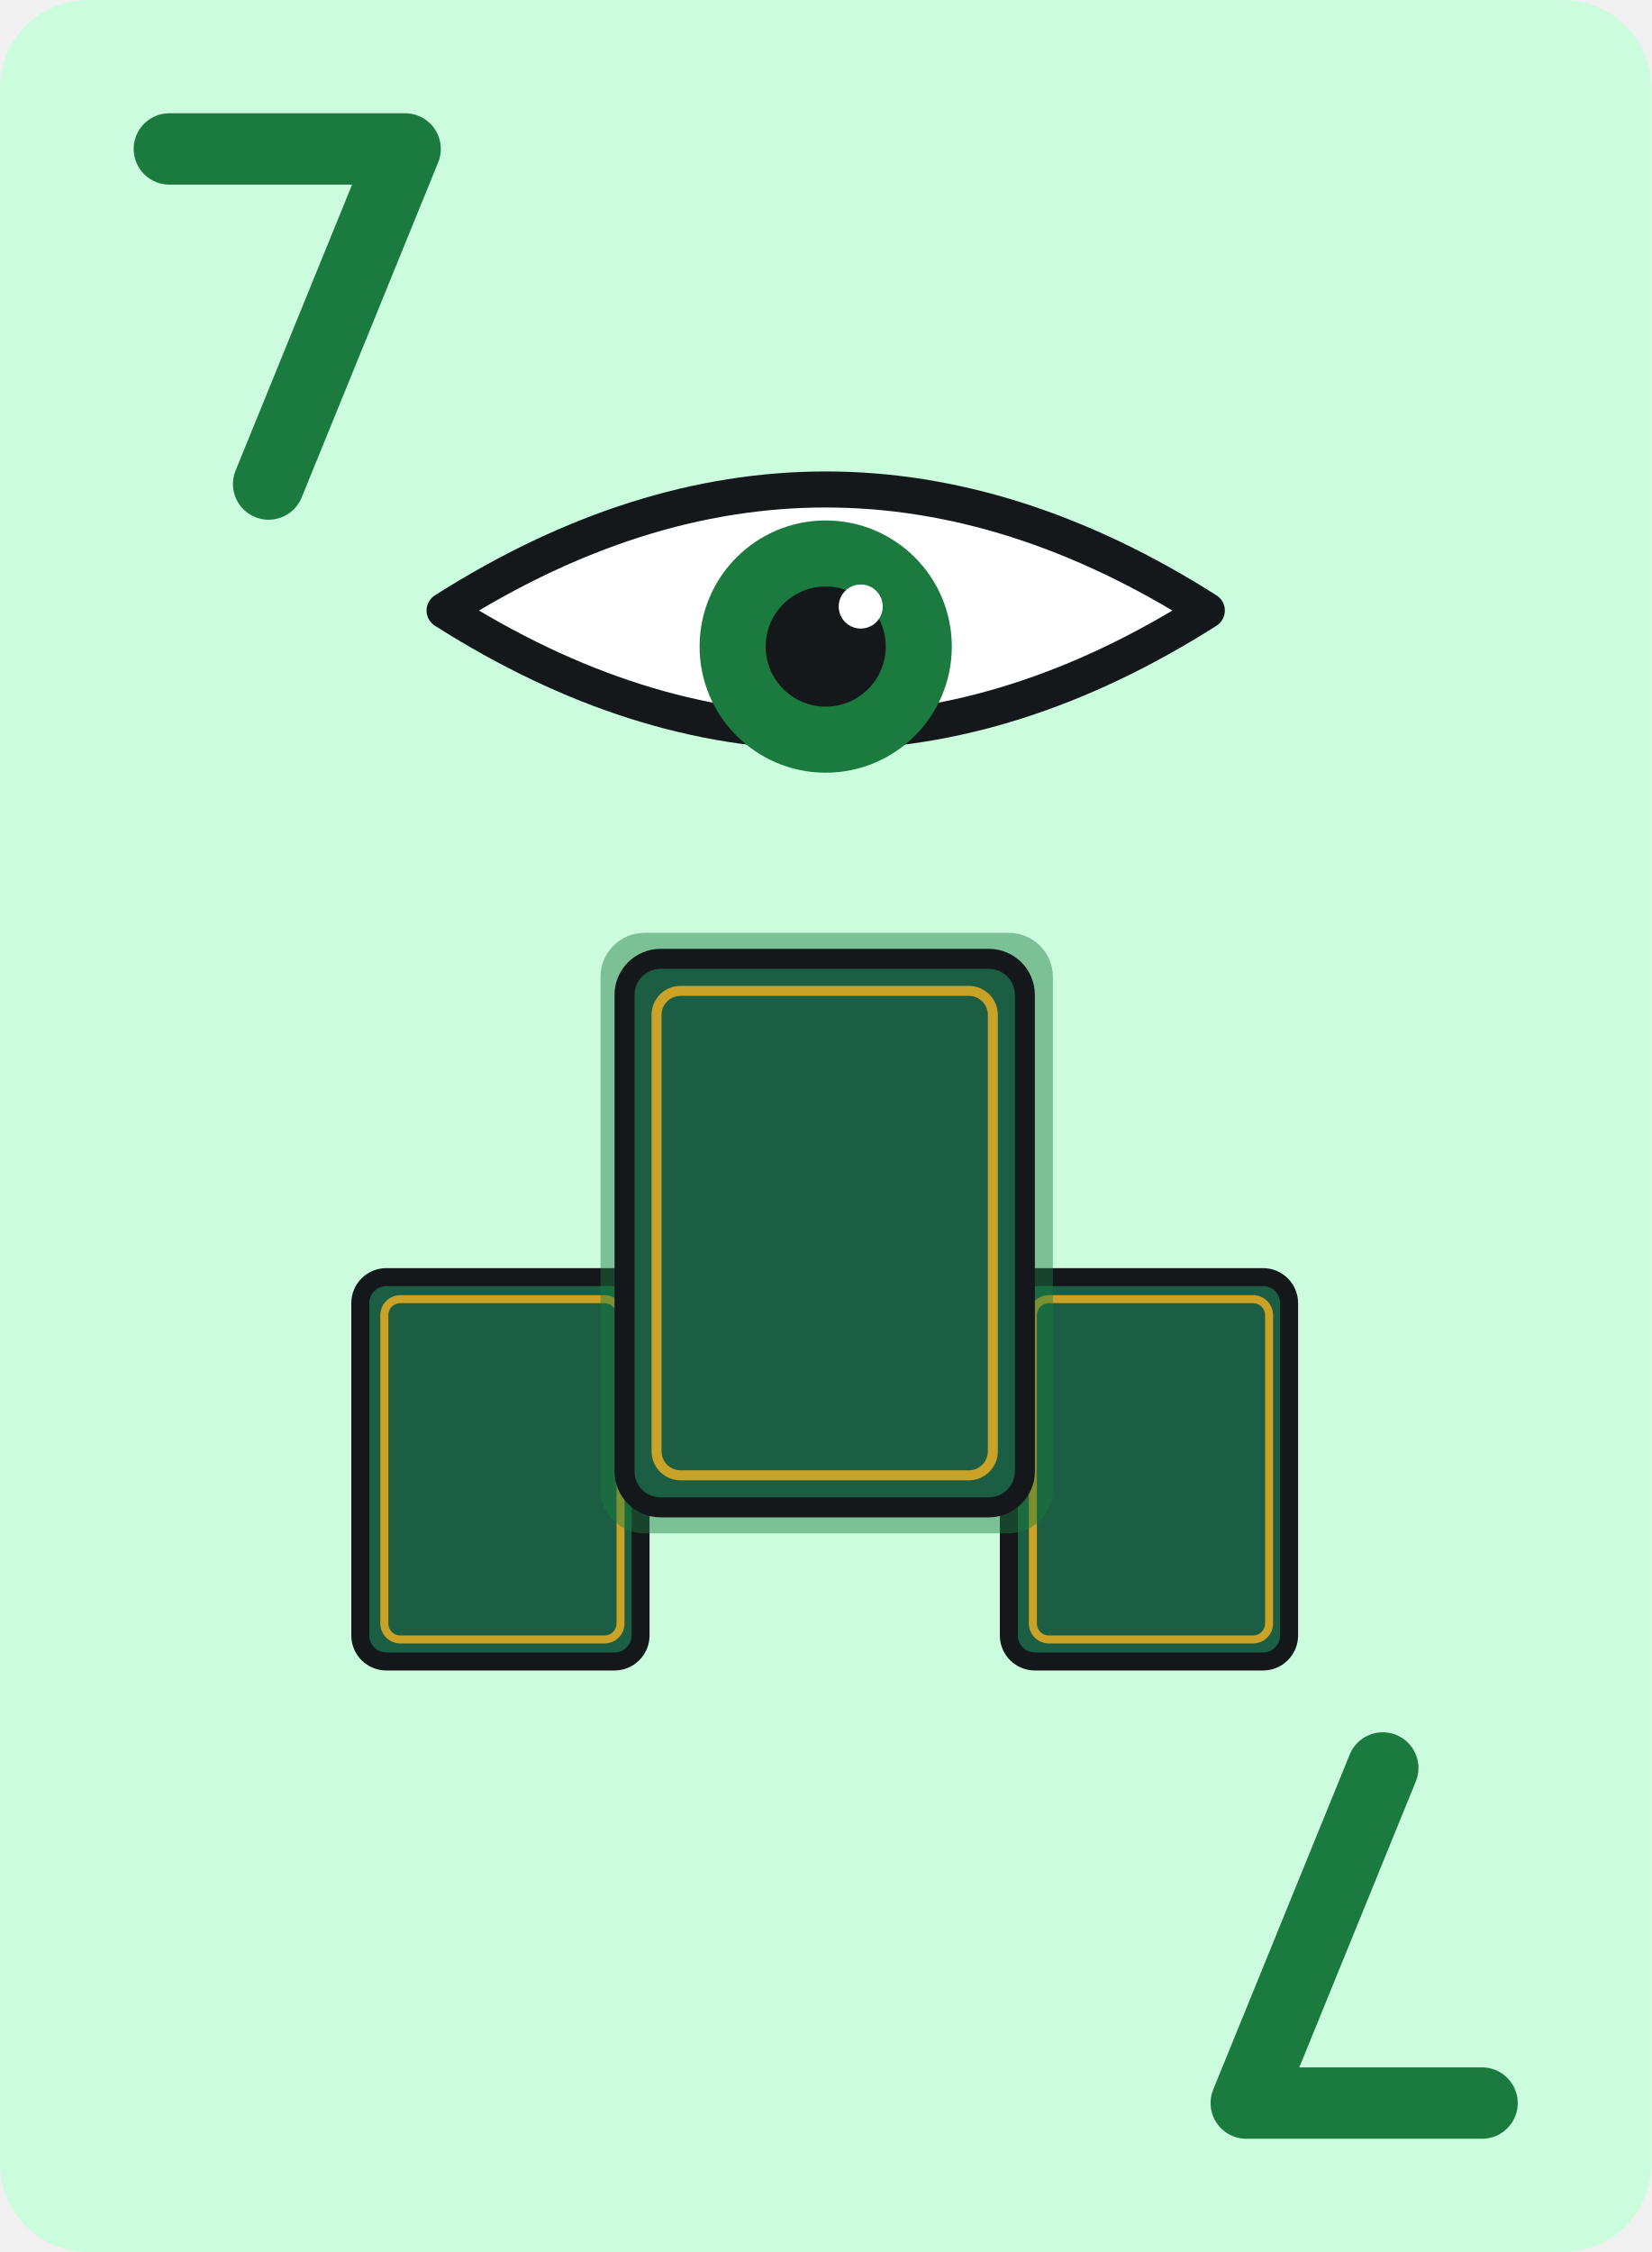
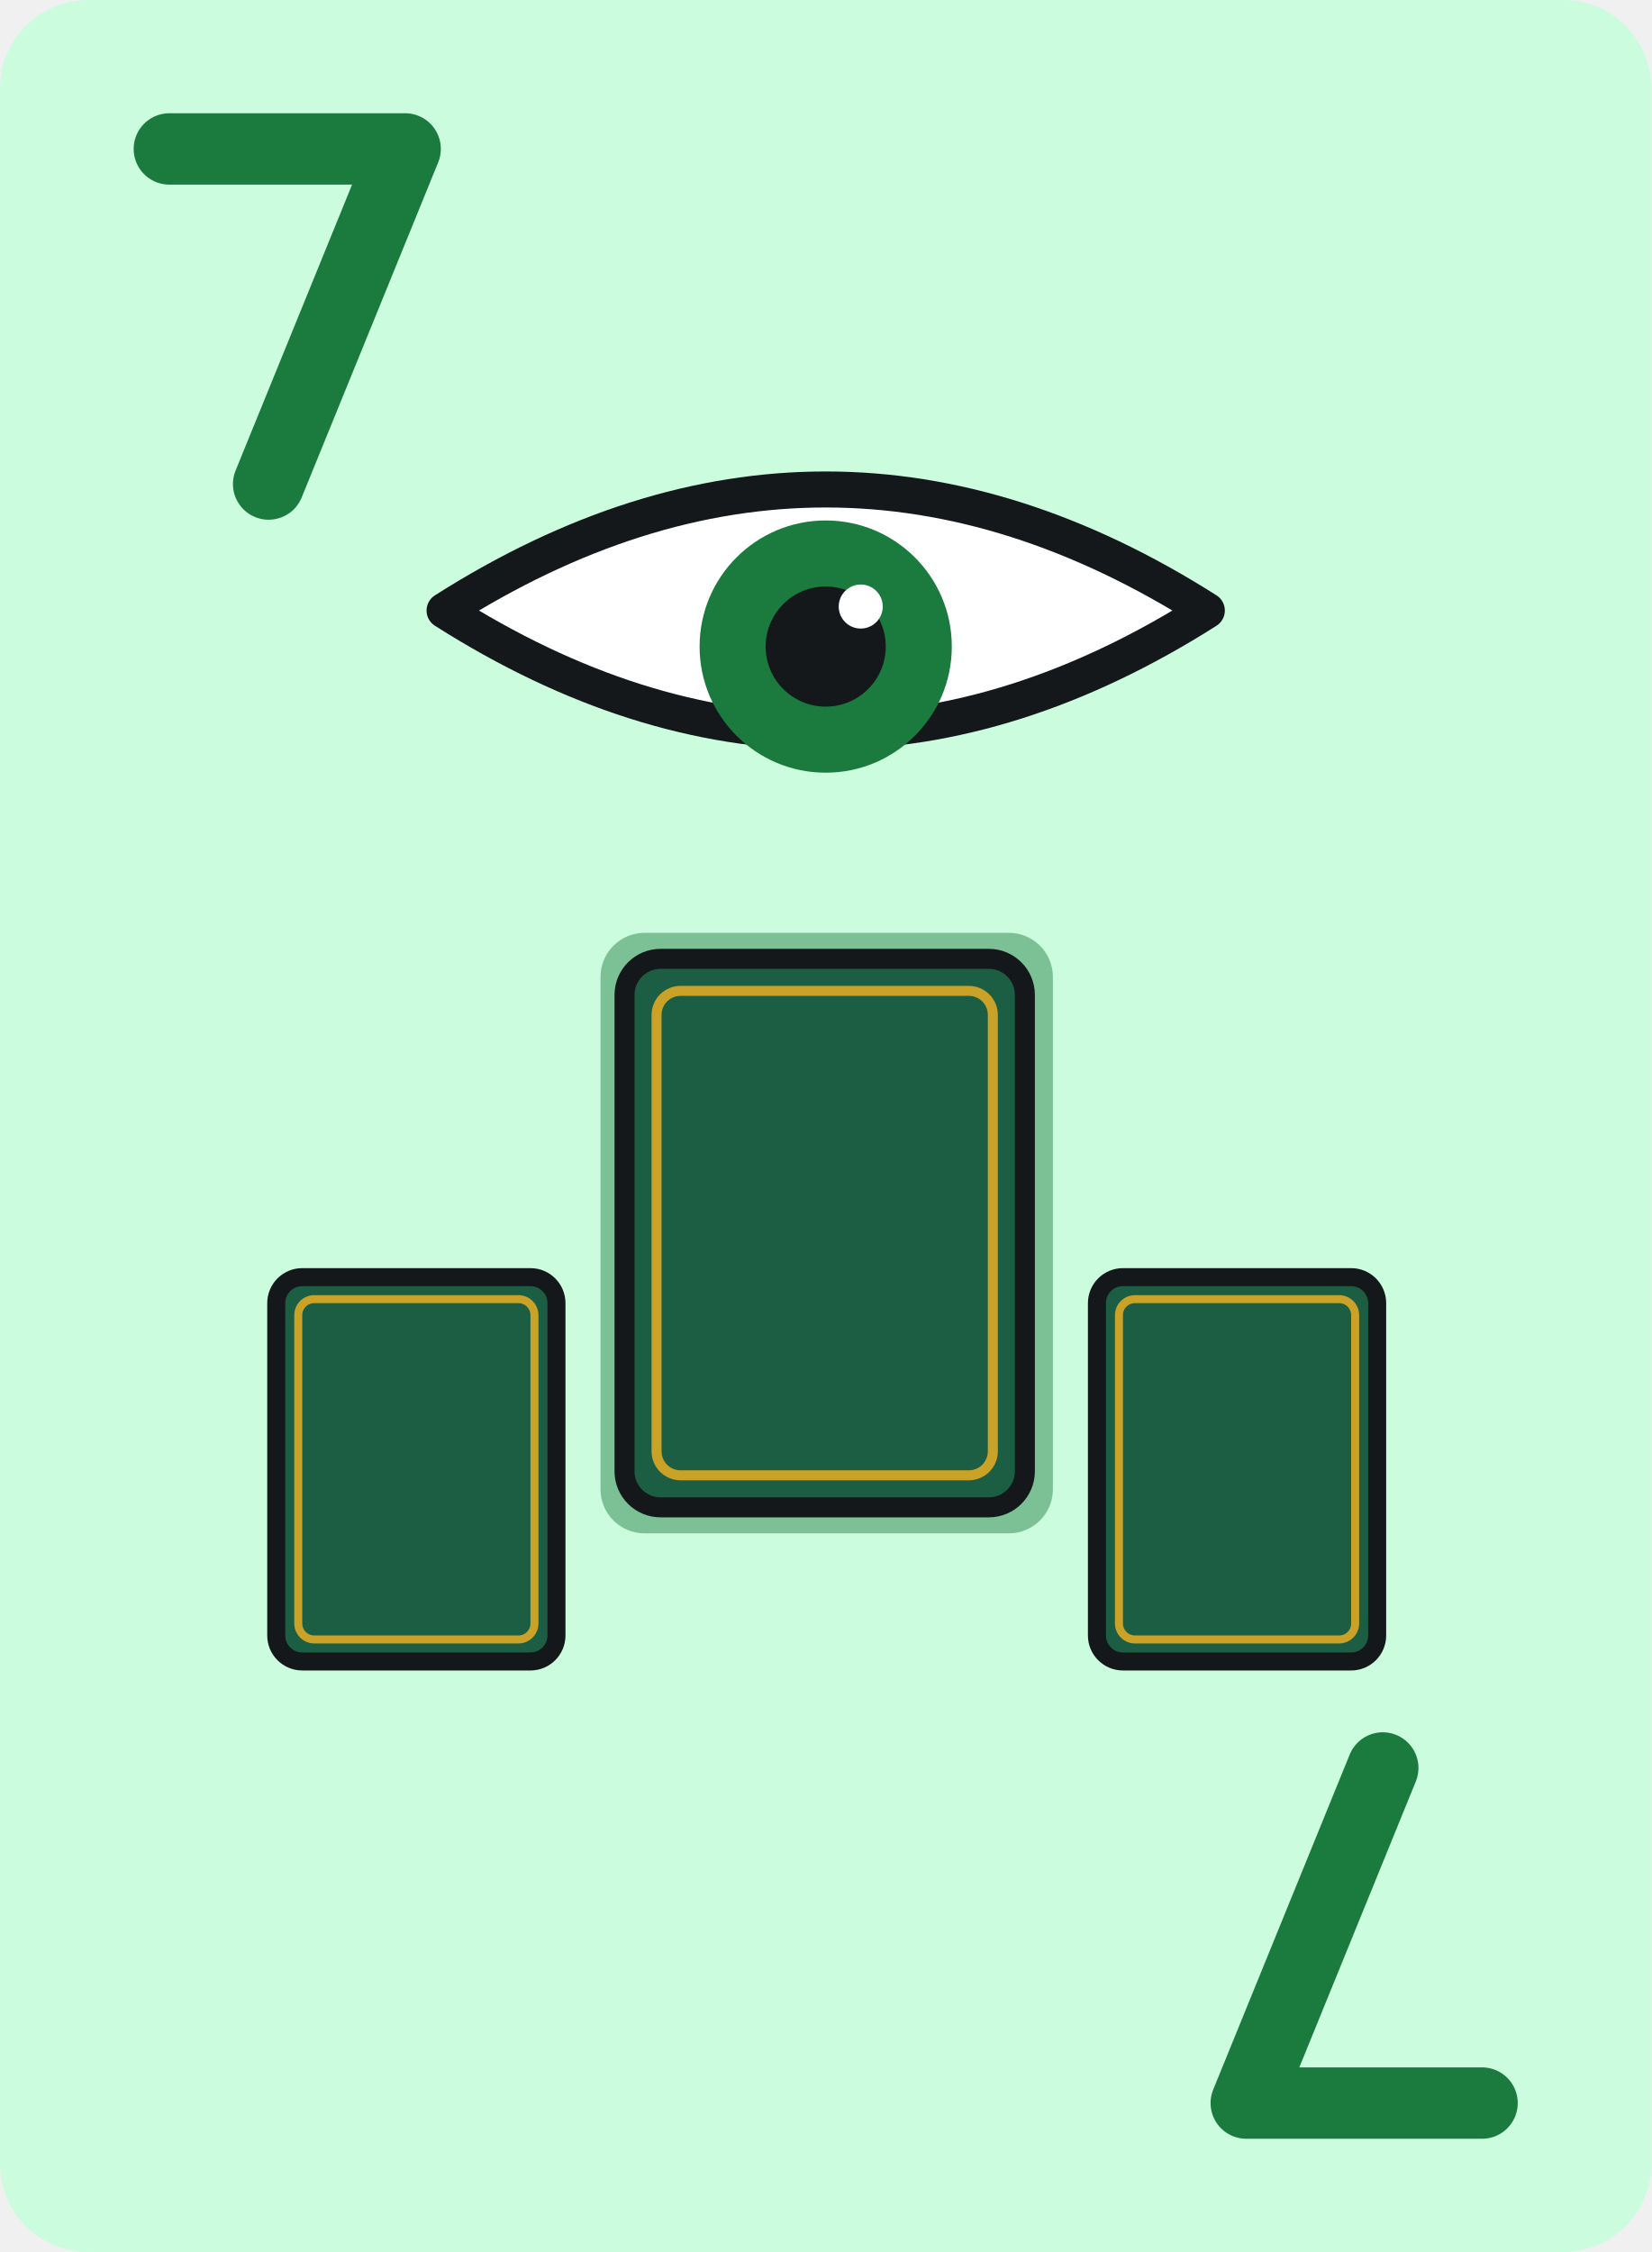
<svg xmlns="http://www.w3.org/2000/svg" viewBox="0 0 825 1125">
  <rect width="825" height="1125" rx="44" fill="#CCFCDE" />
  <g transform="translate(66 62) scale(1.55)">
    <path d="M12 8 L88 8 L44 116" fill="none" stroke="#1B7A3E" stroke-width="23" stroke-linecap="round" stroke-linejoin="round" />
  </g>
  <g transform="rotate(180 412.5 562.5)">
    <g transform="translate(66 62) scale(1.55)">
      <path d="M12 8 L88 8 L44 116" fill="none" stroke="#1B7A3E" stroke-width="23" stroke-linecap="round" stroke-linejoin="round" />
    </g>
  </g>
-   <rect x="180" y="638" width="140" height="192" rx="13" fill="#1B5E43" stroke="#14181B" stroke-width="9" />
-   <rect x="192" y="649" width="118" height="170" rx="8" fill="none" stroke="#C9A227" stroke-width="4" />
-   <rect x="504" y="638" width="140" height="192" rx="13" fill="#1B5E43" stroke="#14181B" stroke-width="9" />
-   <rect x="516" y="649" width="118" height="170" rx="8" fill="none" stroke="#C9A227" stroke-width="4" />
+   <rect x="138" y="638" width="140" height="192" rx="13" fill="#1B5E43" stroke="#14181B" stroke-width="9" />
+   <rect x="149" y="649" width="118" height="170" rx="8" fill="none" stroke="#C9A227" stroke-width="4" />
+   <rect x="548" y="638" width="140" height="192" rx="13" fill="#1B5E43" stroke="#14181B" stroke-width="9" />
+   <rect x="559" y="649" width="118" height="170" rx="8" fill="none" stroke="#C9A227" stroke-width="4" />
  <rect x="300" y="466" width="226" height="300" rx="22" fill="#1B7A3E" opacity="0.45" />
  <rect x="312" y="479" width="200" height="274" rx="18" fill="#1B5E43" stroke="#14181B" stroke-width="10" />
  <rect x="328" y="495" width="168" height="242" rx="12" fill="none" stroke="#C9A227" stroke-width="5" />
  <path d="M 222.1,305 Q 412.5,184.04 602.9,305 Q 412.5,425.96 222.1,305 Z" fill="#FFFFFF" stroke="#14181B" stroke-width="18" stroke-linejoin="round" />
  <circle cx="412.5" cy="323" r="63" fill="#1B7A3E" />
  <circle cx="412.5" cy="323" r="30" fill="#14181B" />
  <circle cx="430" cy="303" r="11" fill="#FFFFFF" />
</svg>
